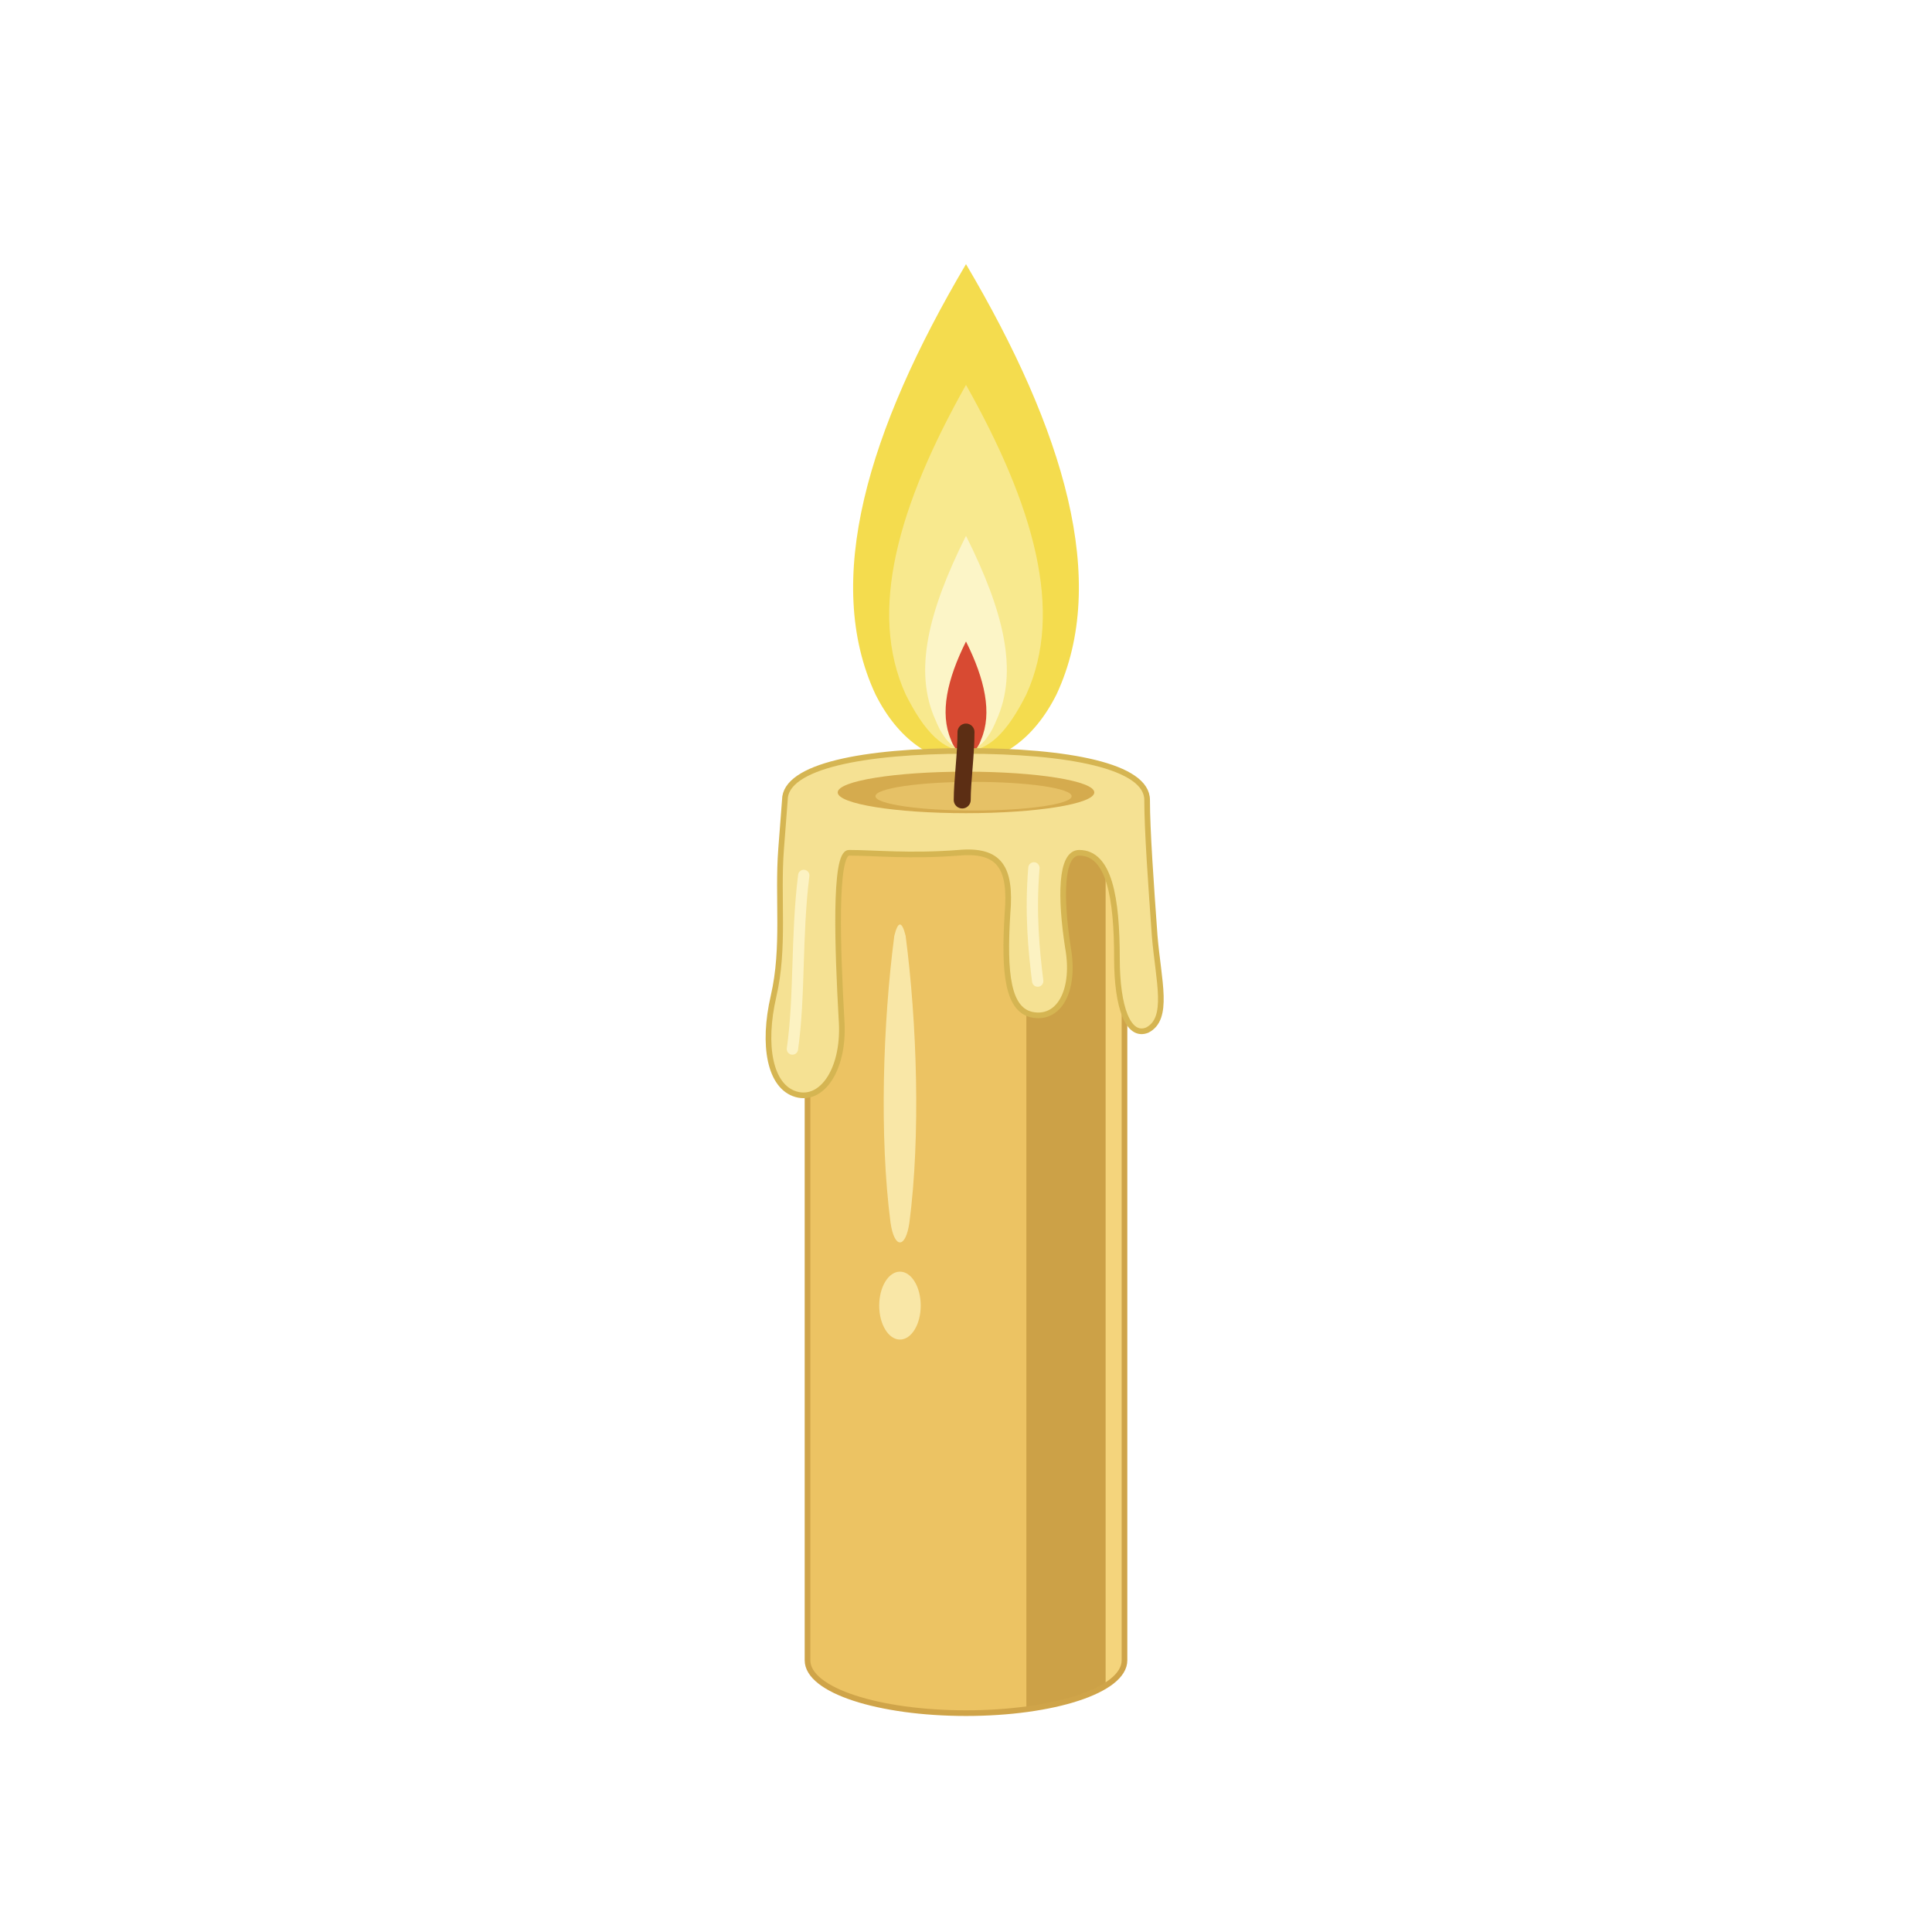
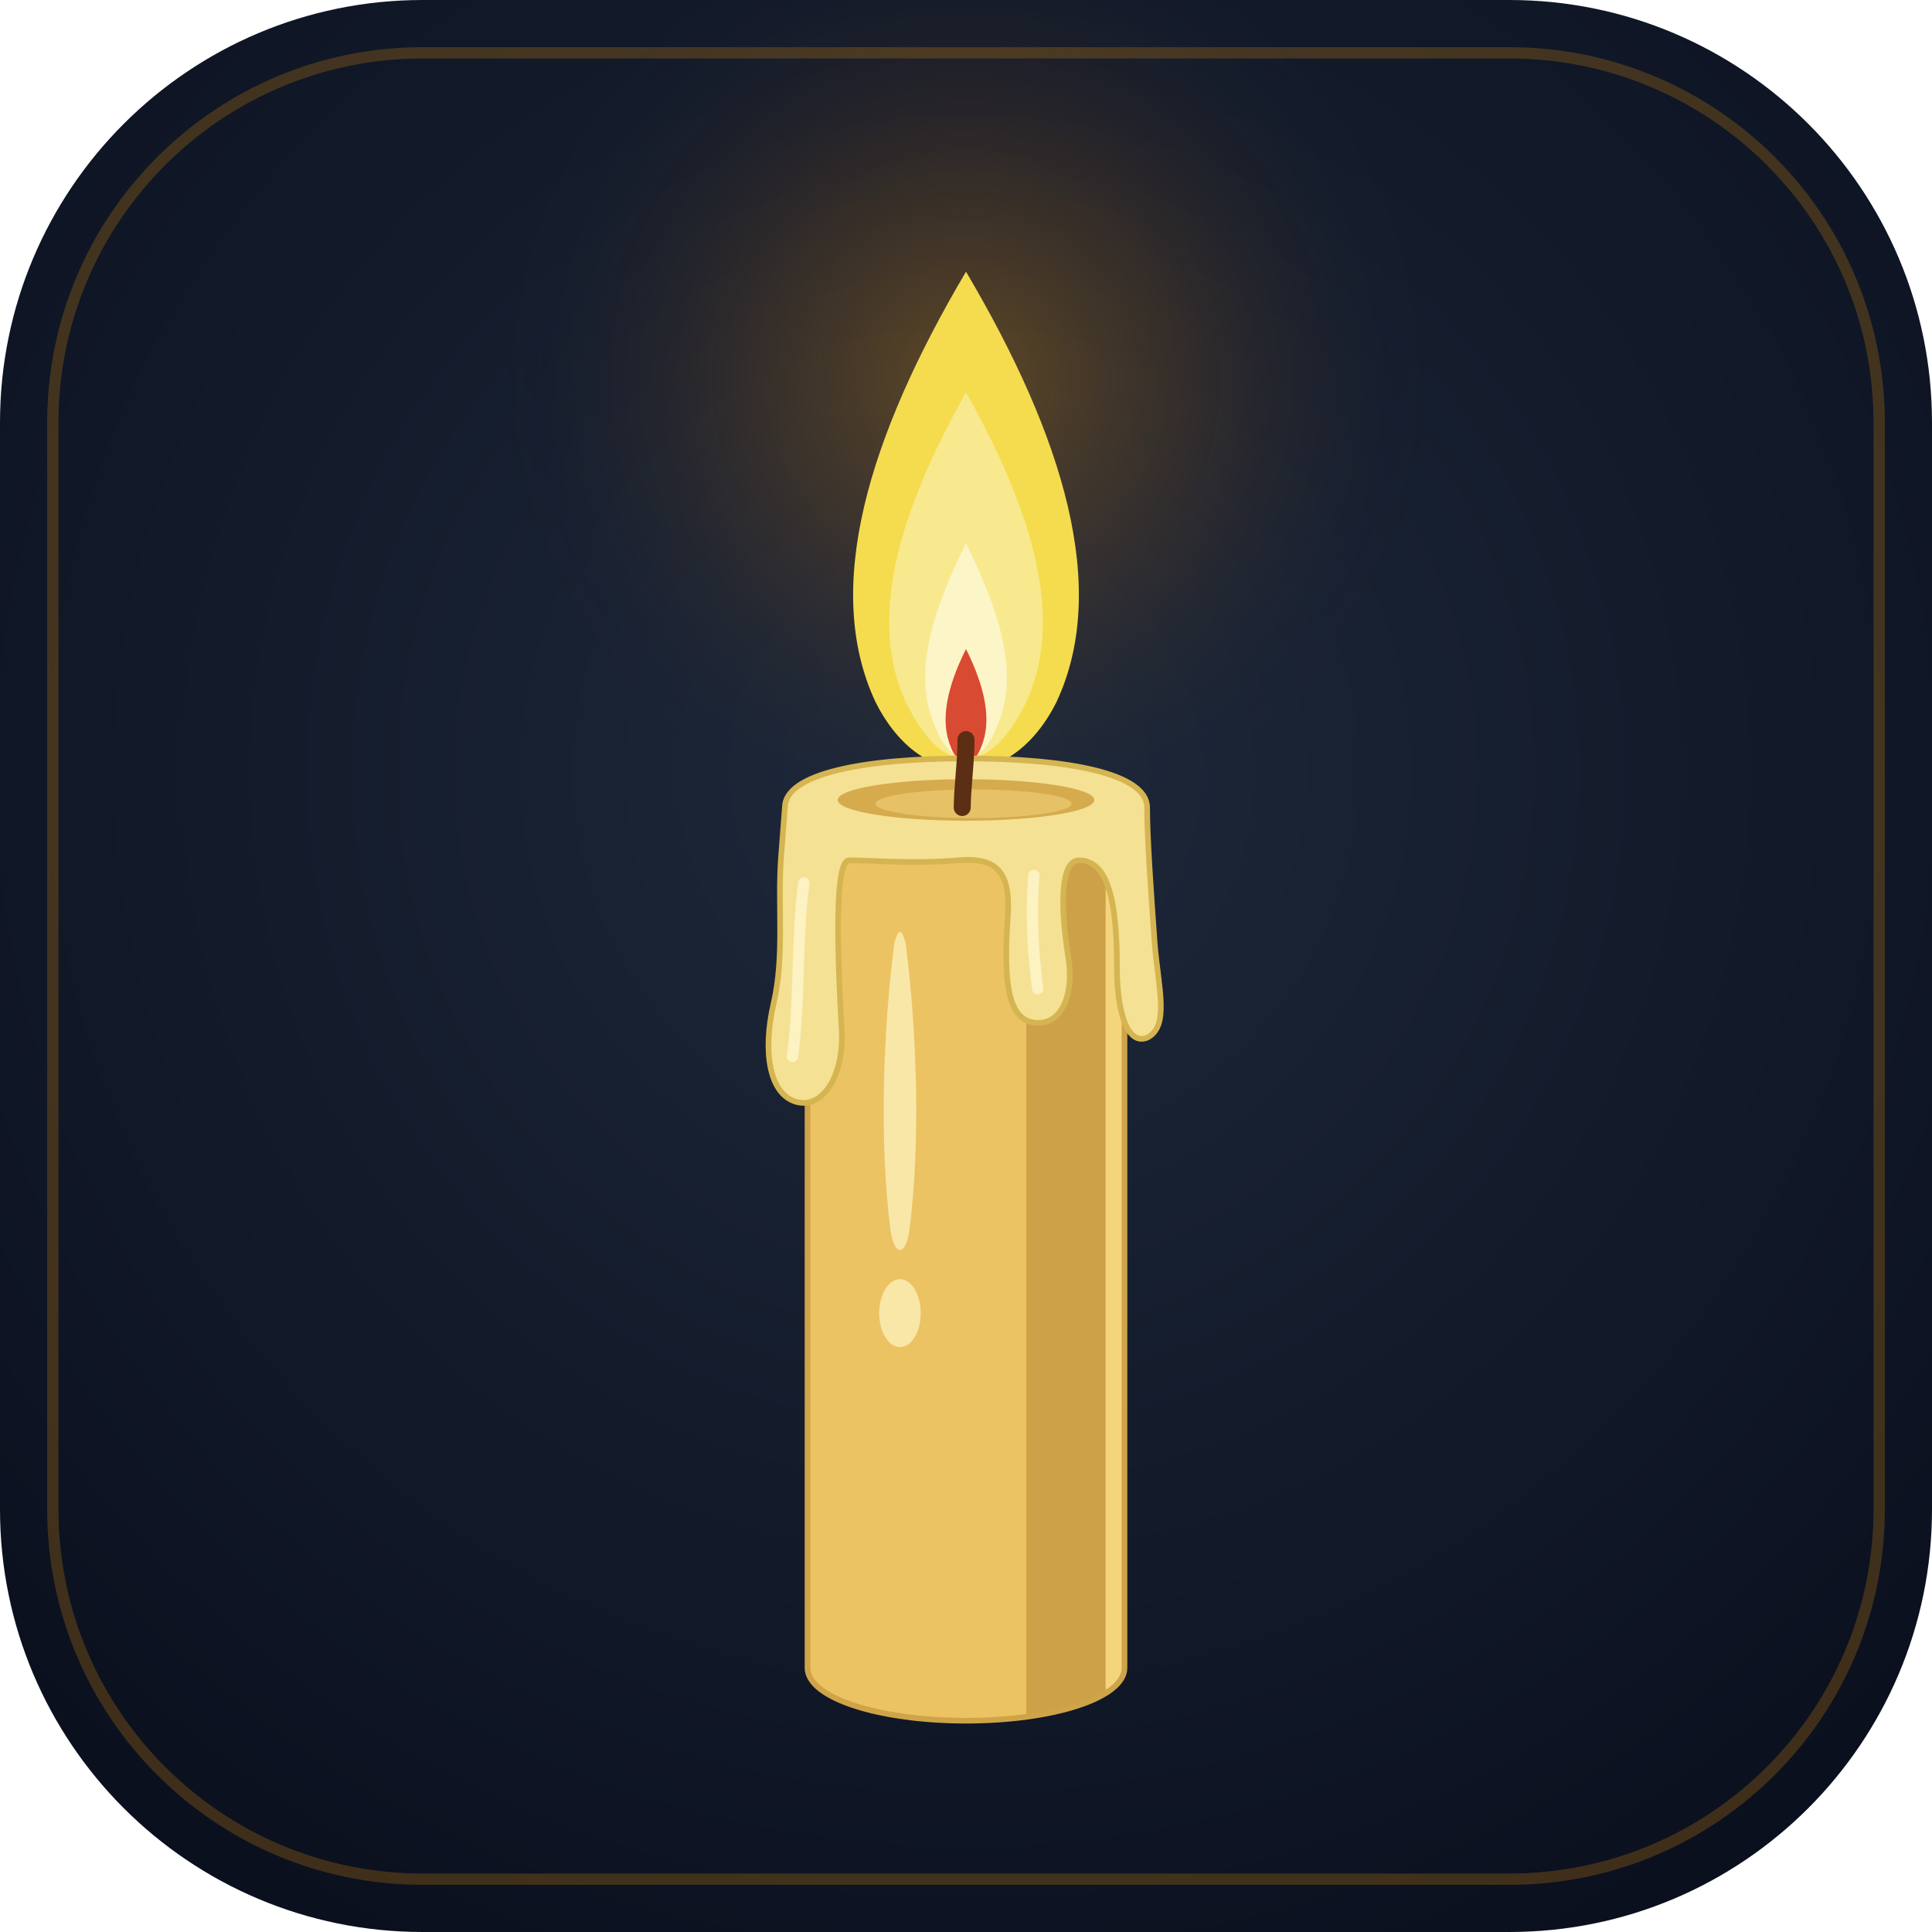
<svg xmlns="http://www.w3.org/2000/svg" viewBox="0 0 512 512" width="512" height="512">
-   <g transform="translate(0, 6)">
+   <defs>
+     <radialGradient id="bgGrad" cx="50%" cy="40%" r="70%">
+       <stop offset="0%" stop-color="#1E293B" />
+       <stop offset="100%" stop-color="#0A0F1D" />
+     </radialGradient>
+     <radialGradient id="flameGlow" cx="50%" cy="32%" r="36%">
+       <stop offset="0%" stop-color="#F59E0B" stop-opacity="0.32" />
+       <stop offset="55%" stop-color="#D97706" stop-opacity="0.10" />
+       <stop offset="100%" stop-color="#0F172A" stop-opacity="0" />
+     </radialGradient>
+   </defs>
+   <rect width="512" height="512" rx="112" fill="url(#bgGrad)" />
+   <rect x="14" y="14" width="484" height="484" rx="98" fill="none" stroke="#F59E0B" stroke-opacity="0.22" stroke-width="3" />
+   <circle cx="256" cy="164" r="175" fill="url(#flameGlow)" />
+   <g transform="translate(0, 8)">
    <path d="M256 64 C230 108, 218 148, 232 178 C238 190, 247 196, 256 196 C265 196, 274 190, 280 178 C294 148, 282 108, 256 64 Z" fill="#F4DC4E" />
    <path d="M256 96 C238 128, 230 156, 240 178 C245 188, 250 193, 256 193 C262 193, 267 188, 272 178 C282 156, 274 128, 256 96 Z" fill="#F8E98E" />
    <path d="M256 136 C246 156, 242 172, 248 185 C250 190, 253 193, 256 193 C259 193, 262 190, 264 185 C270 172, 266 156, 256 136 Z" fill="#FCF5C7" />
    <path d="M256 164 C251 174, 249 183, 252 190 C253 193, 255 194, 256 194 C257 194, 259 193, 260 190 C263 183, 261 174, 256 164 Z" fill="#D84A32" />
    <path d="M214 212 L214 434 C214 442, 233 448, 256 448 C279 448, 298 442, 298 434 L298 212 Z" fill="#ECC363" />
    <path d="M272 212 L272 447 C283 446, 291 443, 294 439 L294 212 Z" fill="#CCA147" />
    <path d="M293 212 L293 440 C296 438, 298 436, 298 434 L298 212 Z" fill="#F4D47C" />
    <path d="M214 212 L214 434 C214 442, 233 448, 256 448 C279 448, 298 442, 298 434 L298 212" fill="none" stroke="#CFA449" stroke-width="1.5" />
    <path d="M237 242 C234 265, 233 295, 236 318 C237 325, 240 325, 241 318 C244 295, 243 265, 240 242 C239 238, 238 238, 237 242 Z" fill="#F9E7A7" />
    <ellipse cx="238.5" cy="340" rx="5.5" ry="9" fill="#F9E7A7" />
    <path d="M208 206              C208 197, 229 193, 256 193              C283 193, 304 197, 304 206              C304 214, 305 228, 306 242              C307 254, 310 264, 304 267              C299 269, 296 261, 296 248              C296 232, 294 220, 286 220              C281 220, 281 232, 283 245              C285 256, 281 264, 274 263              C267 262, 266 252, 267 236              C268 224, 265 219, 254 220              C241 221, 232 220, 225 220              C221 220, 222 246, 223 264              C224 277, 218 286, 211 284              C204 282, 202 271, 205 258              C208 245, 206 232, 207 219              Z" fill="#F5E193" stroke="#D5B552" stroke-width="1.5" stroke-linejoin="round" />
    <ellipse cx="256" cy="204" rx="34" ry="5.5" fill="#D5AB4E" />
    <ellipse cx="258" cy="205" rx="26" ry="3.8" fill="#E6C166" />
    <path d="M213 226 C211 242, 212 258, 210 272" stroke="#FCF2C2" stroke-width="3" stroke-linecap="round" fill="none" />
    <path d="M274 224 C273 236, 274 246, 275 254" stroke="#FCF2C2" stroke-width="3" stroke-linecap="round" fill="none" />
    <path d="M256 188 C256 194, 255 201, 255 206" stroke="#5C2E14" stroke-width="4.5" stroke-linecap="round" fill="none" />
  </g>
</svg>
